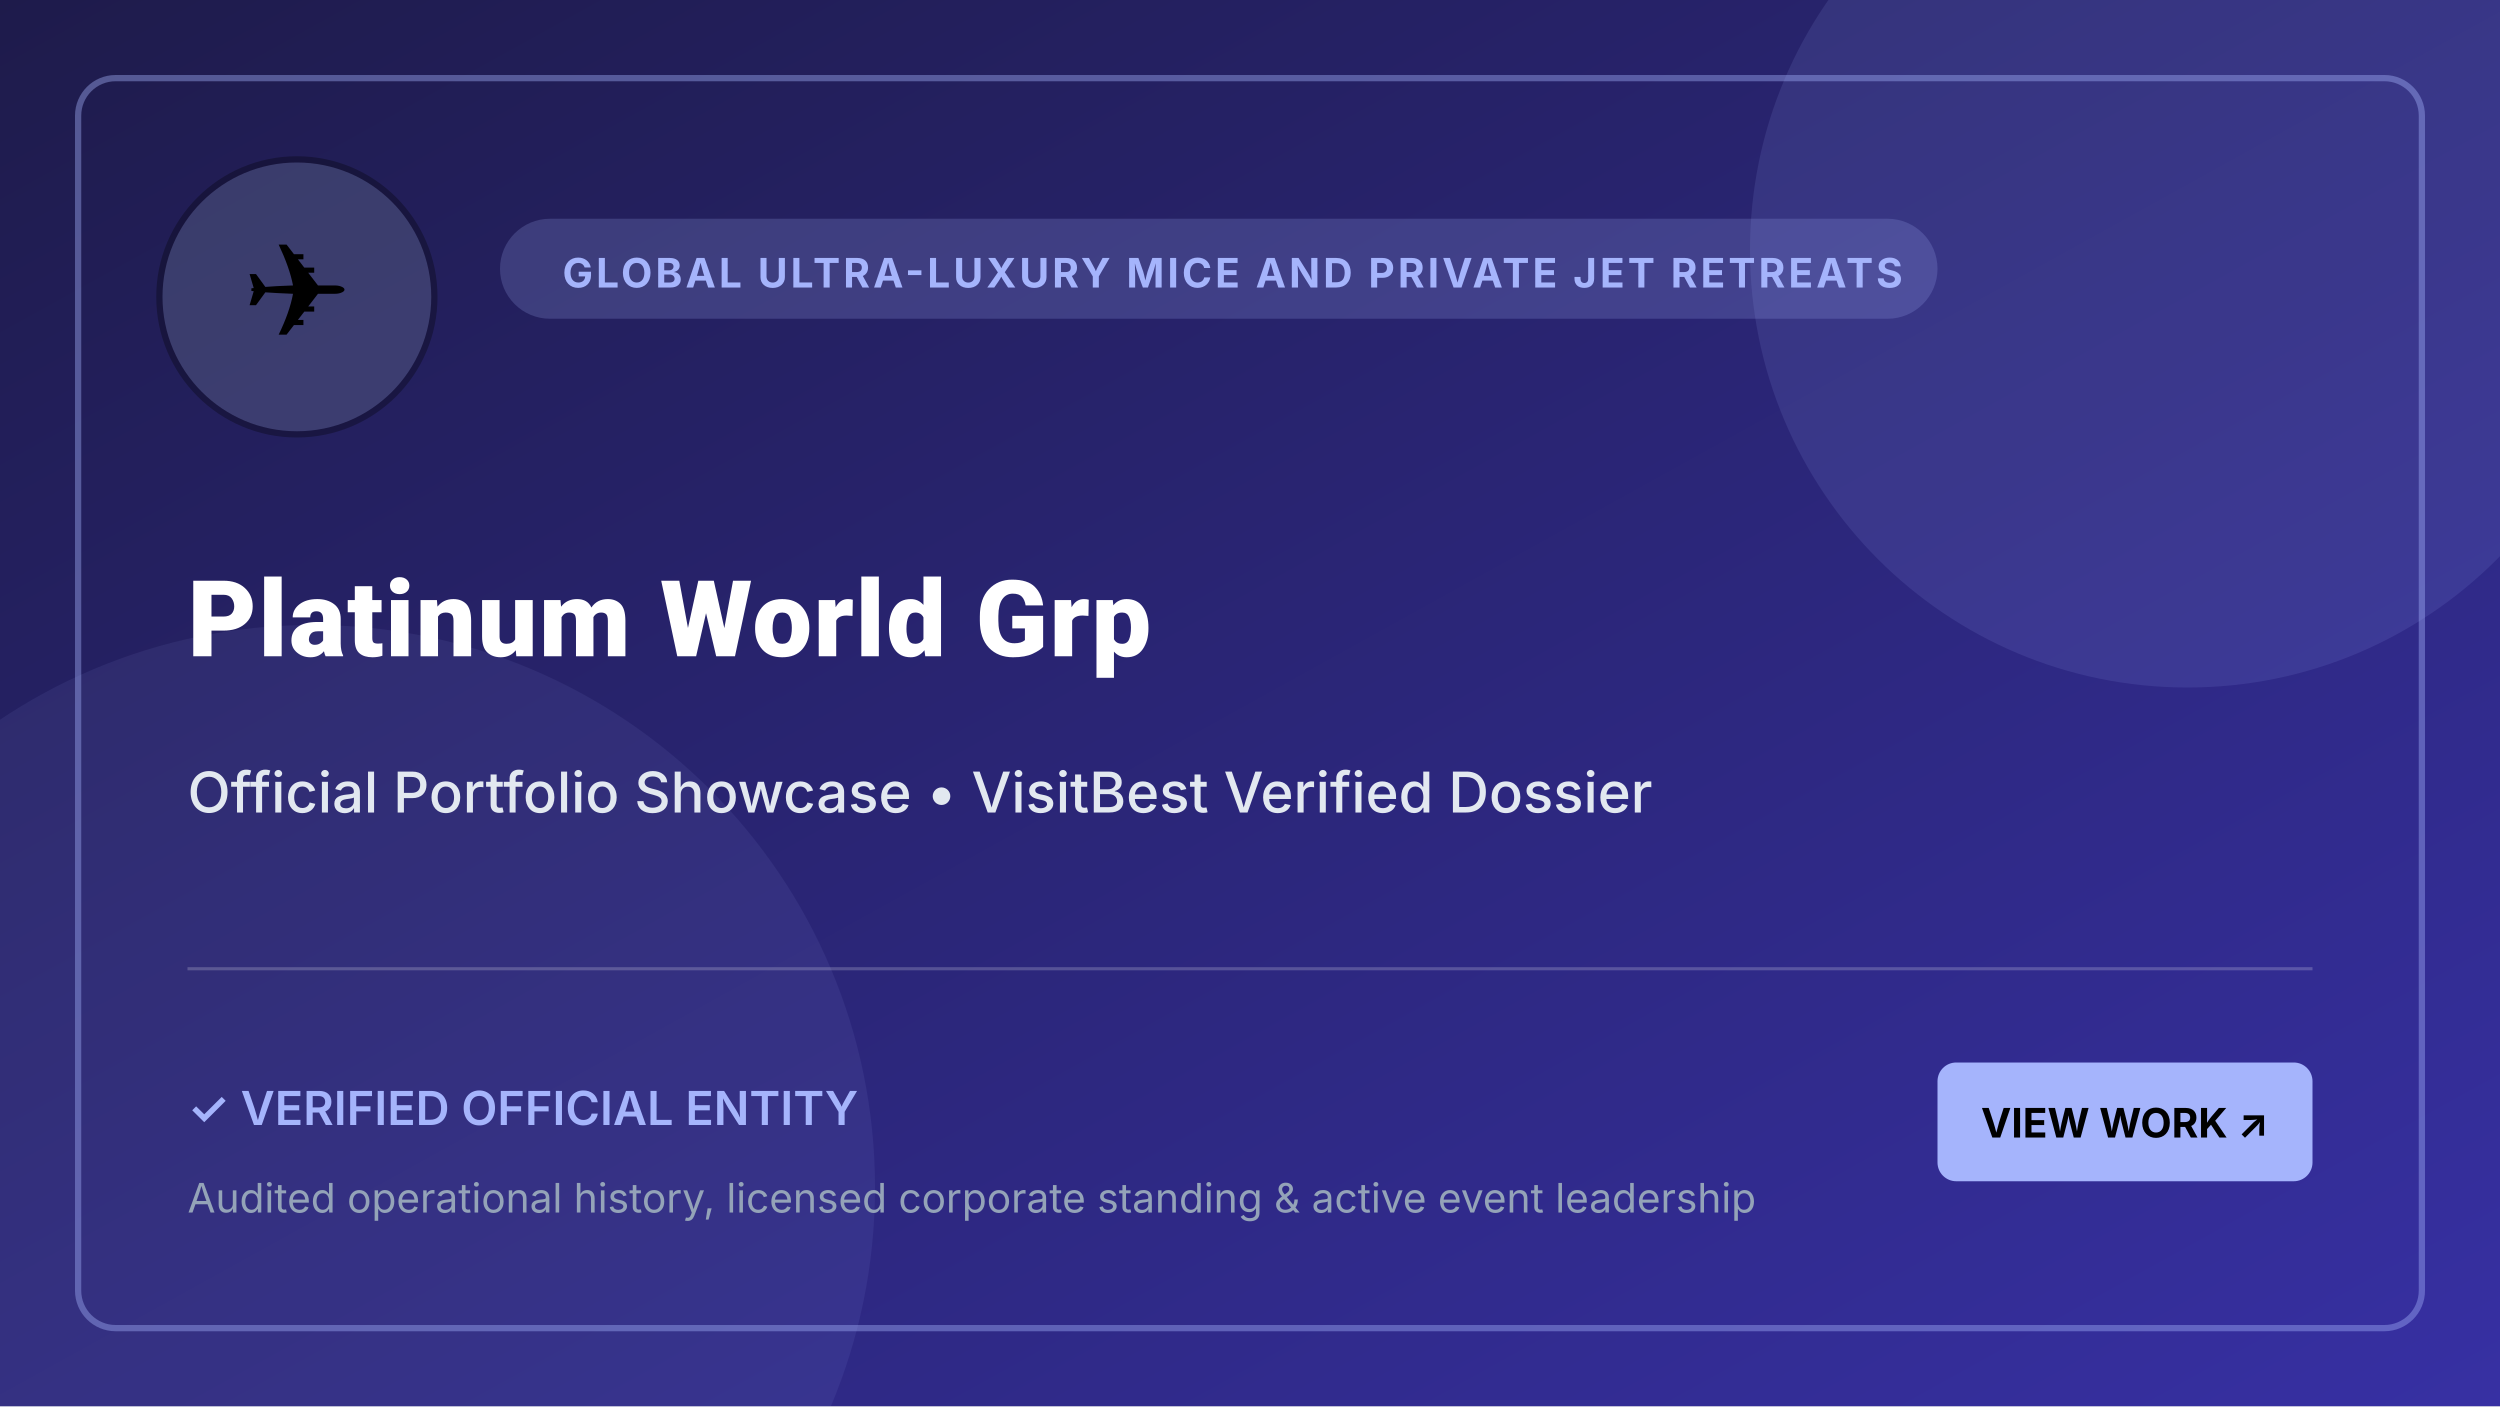
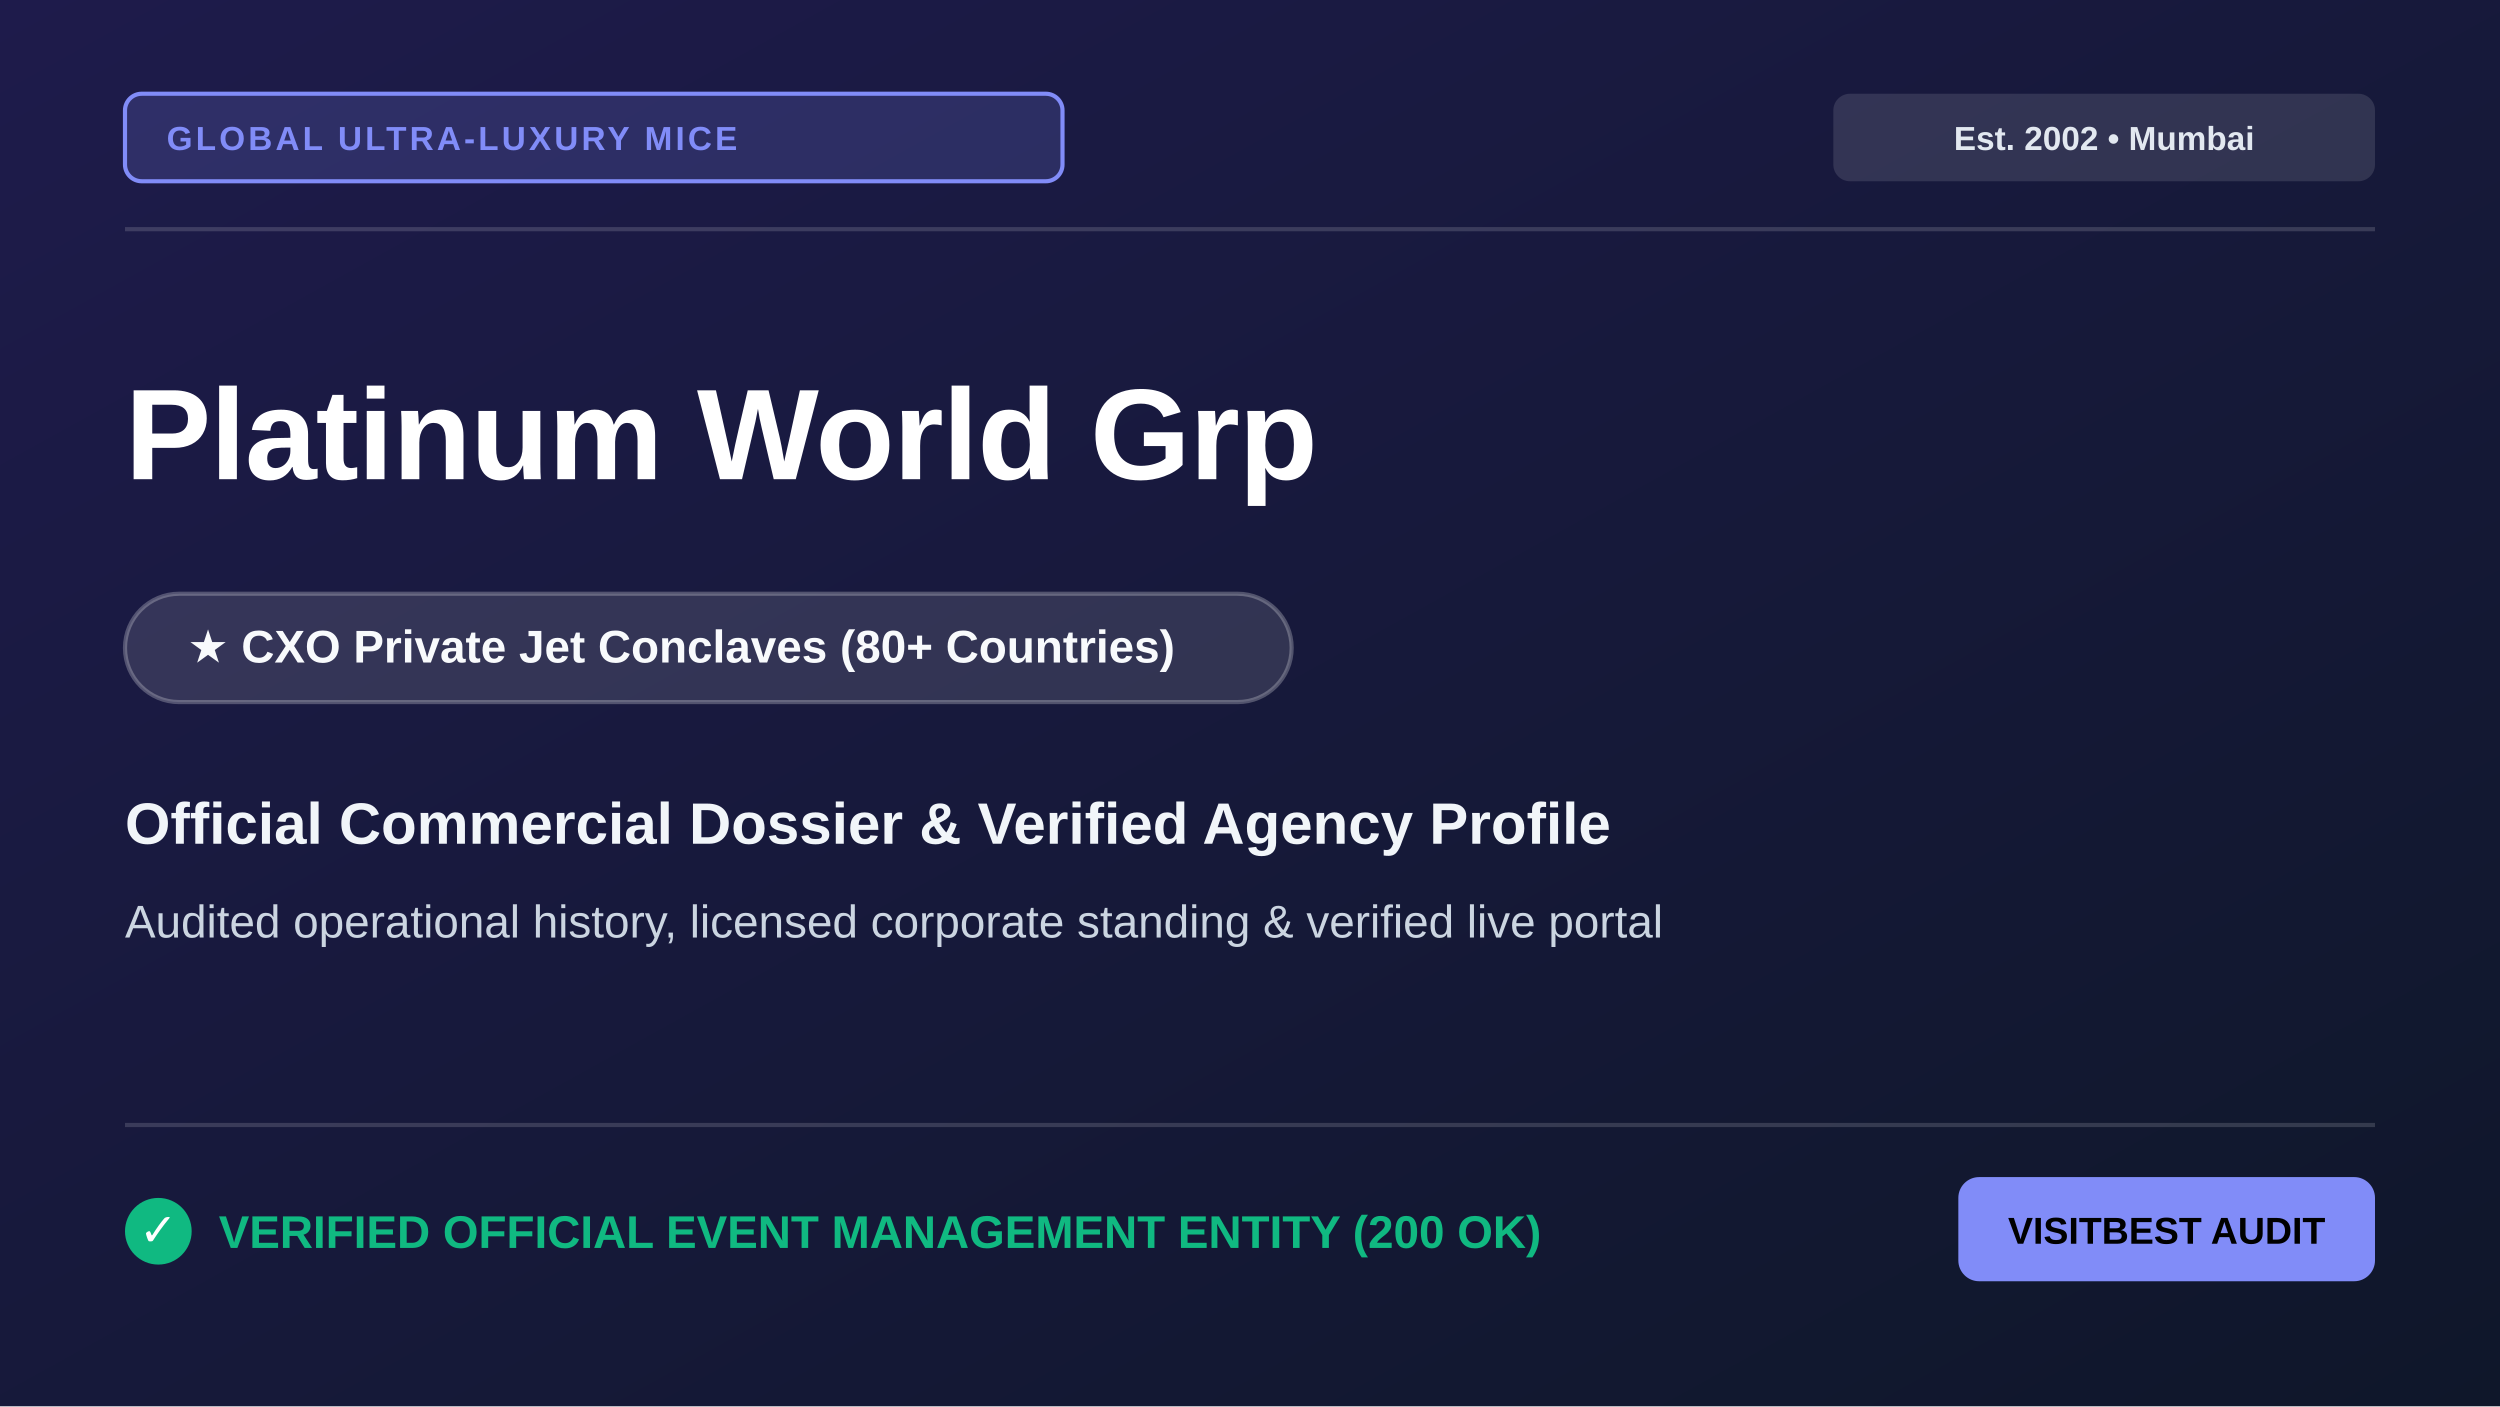
- <svg xmlns="http://www.w3.org/2000/svg" viewBox="0 0 800 450" width="800" height="450">
+ <svg xmlns="http://www.w3.org/2000/svg" viewBox="0 0 1200 675" width="1200" height="675">
  <defs>
-     <linearGradient id="cardGrad_platinumworld" x1="0%" y1="0%" x2="100%" y2="100%">
+     <linearGradient id="grad_platinumworld" x1="0%" y1="0%" x2="100%" y2="100%">
      <stop offset="0%" stop-color="#1e1b4b" />
-       <stop offset="100%" stop-color="#3730a3" />
+       <stop offset="100%" stop-color="#0f172a" />
    </linearGradient>
  </defs>
-   <rect width="800" height="450" fill="url(#cardGrad_platinumworld)" />
-   <circle cx="700" cy="80" r="140" fill="#a5b4fc" opacity="0.12" />
-   <circle cx="100" cy="380" r="180" fill="#a5b4fc" opacity="0.08" />
-   <rect x="25" y="25" width="750" height="400" rx="12" fill="none" stroke="#a5b4fc" stroke-width="2" opacity="0.4" />
-   <circle cx="95" cy="95" r="45" fill="#000000" opacity="0.3" />
-   <circle cx="95" cy="95" r="43" fill="#a5b4fc" opacity="0.25" />
-   <text x="95" y="108" font-size="42" text-anchor="middle">✈️</text>
-   <rect x="160" y="70" width="460" height="32" rx="16" fill="#a5b4fc" opacity="0.2" />
-   <text x="180" y="92" font-family="system-ui, -apple-system, sans-serif" font-size="13" font-weight="700" fill="#a5b4fc" letter-spacing="1">GLOBAL ULTRA-LUXURY MICE AND PRIVATE JET RETREATS</text>
-   <text x="60" y="210" font-family="system-ui, -apple-system, BlinkMacSystemFont, Segoe UI, Roboto, sans-serif" font-size="34" font-weight="800" fill="#ffffff" letter-spacing="0.5">Platinum World Grp</text>
-   <text x="60" y="260" font-family="system-ui, -apple-system, sans-serif" font-size="18" font-weight="500" fill="#e2e8f0">Official Portfolio Showcase • VisitBest Verified Dossier</text>
-   <line x1="60" y1="310" x2="740" y2="310" stroke="#ffffff" stroke-width="1" opacity="0.2" />
-   <text x="60" y="360" font-family="system-ui, -apple-system, sans-serif" font-size="15" font-weight="600" fill="#a5b4fc">✓ VERIFIED OFFICIAL ENTITY</text>
-   <text x="60" y="388" font-family="system-ui, -apple-system, sans-serif" font-size="13" font-weight="400" fill="#94a3b8">Audited operational history, licensed corporate standing &amp; active event leadership</text>
-   <rect x="620" y="340" width="120" height="38" rx="6" fill="#a5b4fc" />
-   <text x="680" y="364" font-family="system-ui, -apple-system, sans-serif" font-size="13" font-weight="700" fill="#000000" text-anchor="middle">VIEW WORK ↗</text>
+   <rect width="1200" height="675" fill="url(#grad_platinumworld)" />
+   <line x1="60" y1="110" x2="1140" y2="110" stroke="#ffffff" stroke-opacity="0.15" stroke-width="2" />
+   <line x1="60" y1="540" x2="1140" y2="540" stroke="#ffffff" stroke-opacity="0.15" stroke-width="2" />
+   <rect x="60" y="45" width="450" height="42" rx="8" fill="#818cf8" fill-opacity="0.18" stroke="#818cf8" stroke-width="2" />
+   <text x="80" y="72" font-family="Arial, Helvetica, sans-serif" font-size="16" font-weight="bold" fill="#818cf8" letter-spacing="1.5">GLOBAL ULTRA-LUXURY MICE</text>
+   <rect x="880" y="45" width="260" height="42" rx="8" fill="#ffffff" fill-opacity="0.12" />
+   <text x="1010" y="72" font-family="Arial, Helvetica, sans-serif" font-size="16" font-weight="bold" fill="#e2e8f0" text-anchor="middle">Est. 2002 • Mumbai</text>
+   <text x="60" y="230" font-family="Arial, Helvetica, sans-serif" font-size="62" font-weight="bold" fill="#ffffff" letter-spacing="-0.5">Platinum World Grp</text>
+   <rect x="60" y="285" width="560" height="52" rx="26" fill="#ffffff" fill-opacity="0.12" stroke="#ffffff" stroke-opacity="0.25" stroke-width="2" />
+   <text x="90" y="318" font-family="Arial, Helvetica, sans-serif" font-size="22" font-weight="bold" fill="#f8fafc">★ CXO Private Jet Conclaves (80+ Countries)</text>
+   <text x="60" y="405" font-family="Arial, Helvetica, sans-serif" font-size="28" font-weight="bold" fill="#f1f5f9">Official Commercial Dossier &amp; Verified Agency Profile</text>
+   <text x="60" y="450" font-family="Arial, Helvetica, sans-serif" font-size="22" font-weight="normal" fill="#cbd5e1">Audited operational history, licensed corporate standing &amp; verified live portal</text>
+   <rect x="60" y="575" width="32" height="32" rx="16" fill="#10b981" />
+   <text x="76" y="598" font-family="Arial, Helvetica, sans-serif" font-size="22" font-weight="bold" fill="#ffffff" text-anchor="middle">✓</text>
+   <text x="105" y="599" font-family="Arial, Helvetica, sans-serif" font-size="22" font-weight="bold" fill="#10b981">VERIFIED OFFICIAL EVENT MANAGEMENT ENTITY (200 OK)</text>
+   <rect x="940" y="565" width="200" height="50" rx="10" fill="#818cf8" />
+   <text x="1040" y="597" font-family="Arial, Helvetica, sans-serif" font-size="18" font-weight="bold" fill="#000000" text-anchor="middle">VISITBEST AUDIT</text>
</svg>
